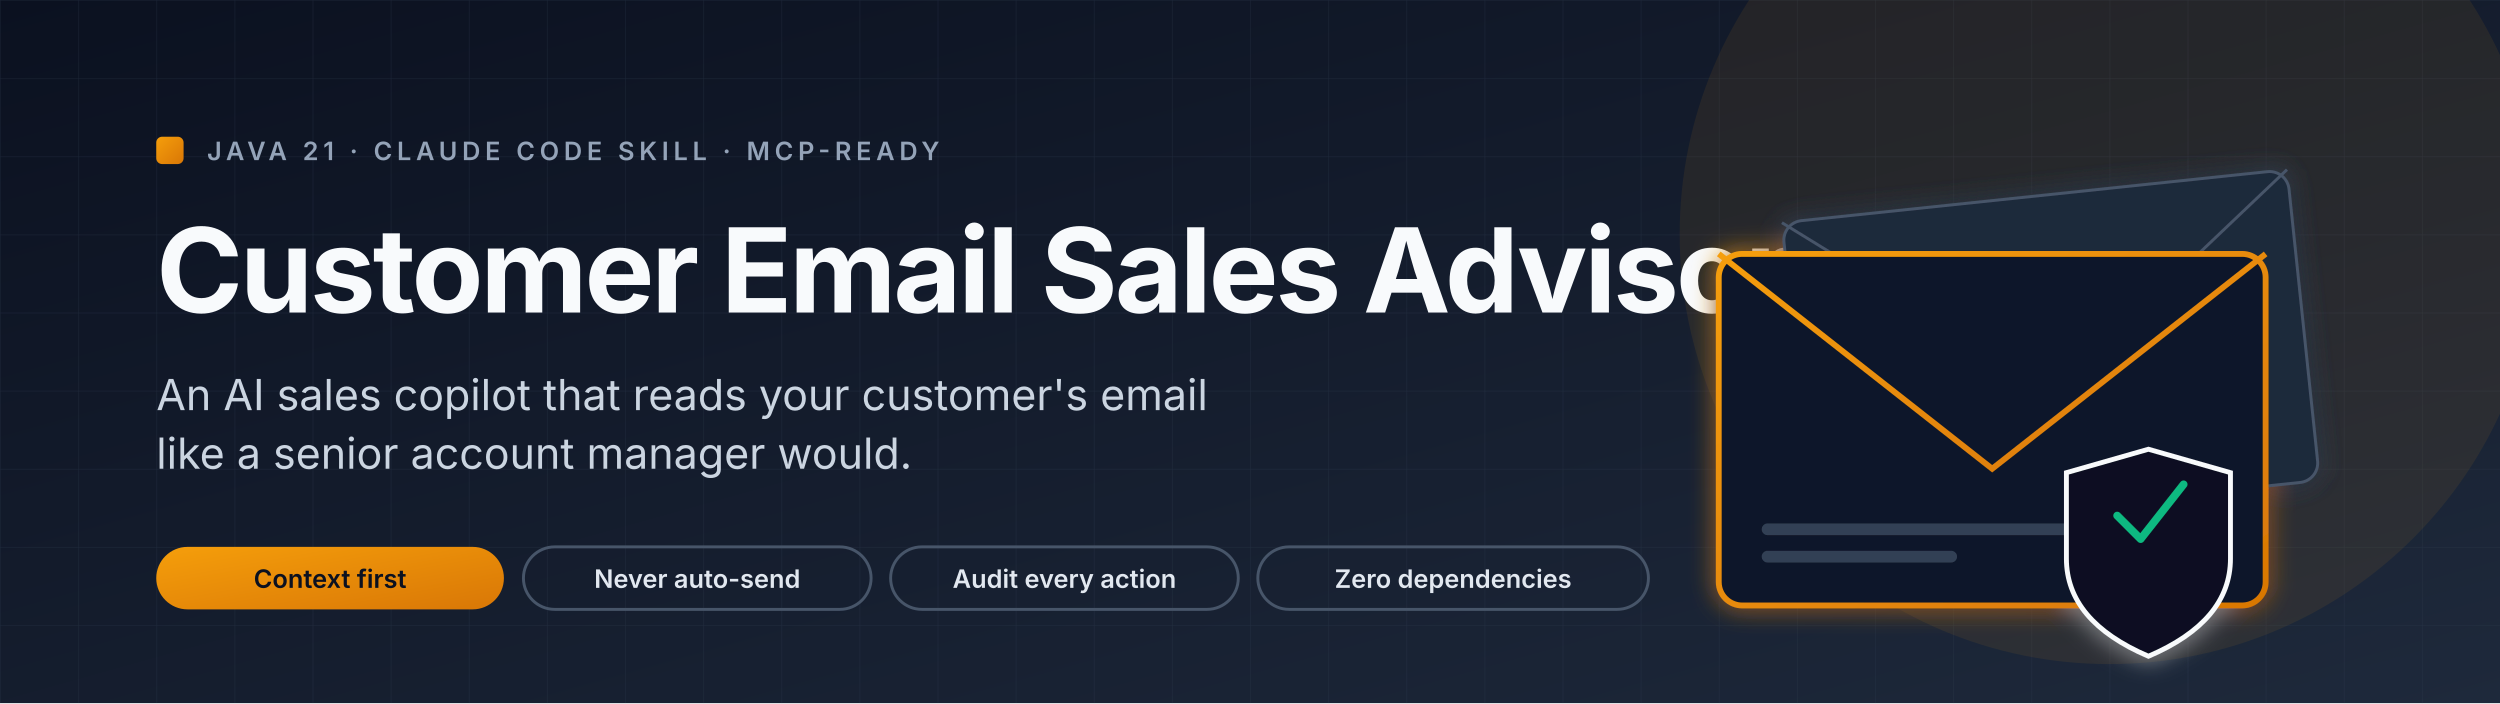
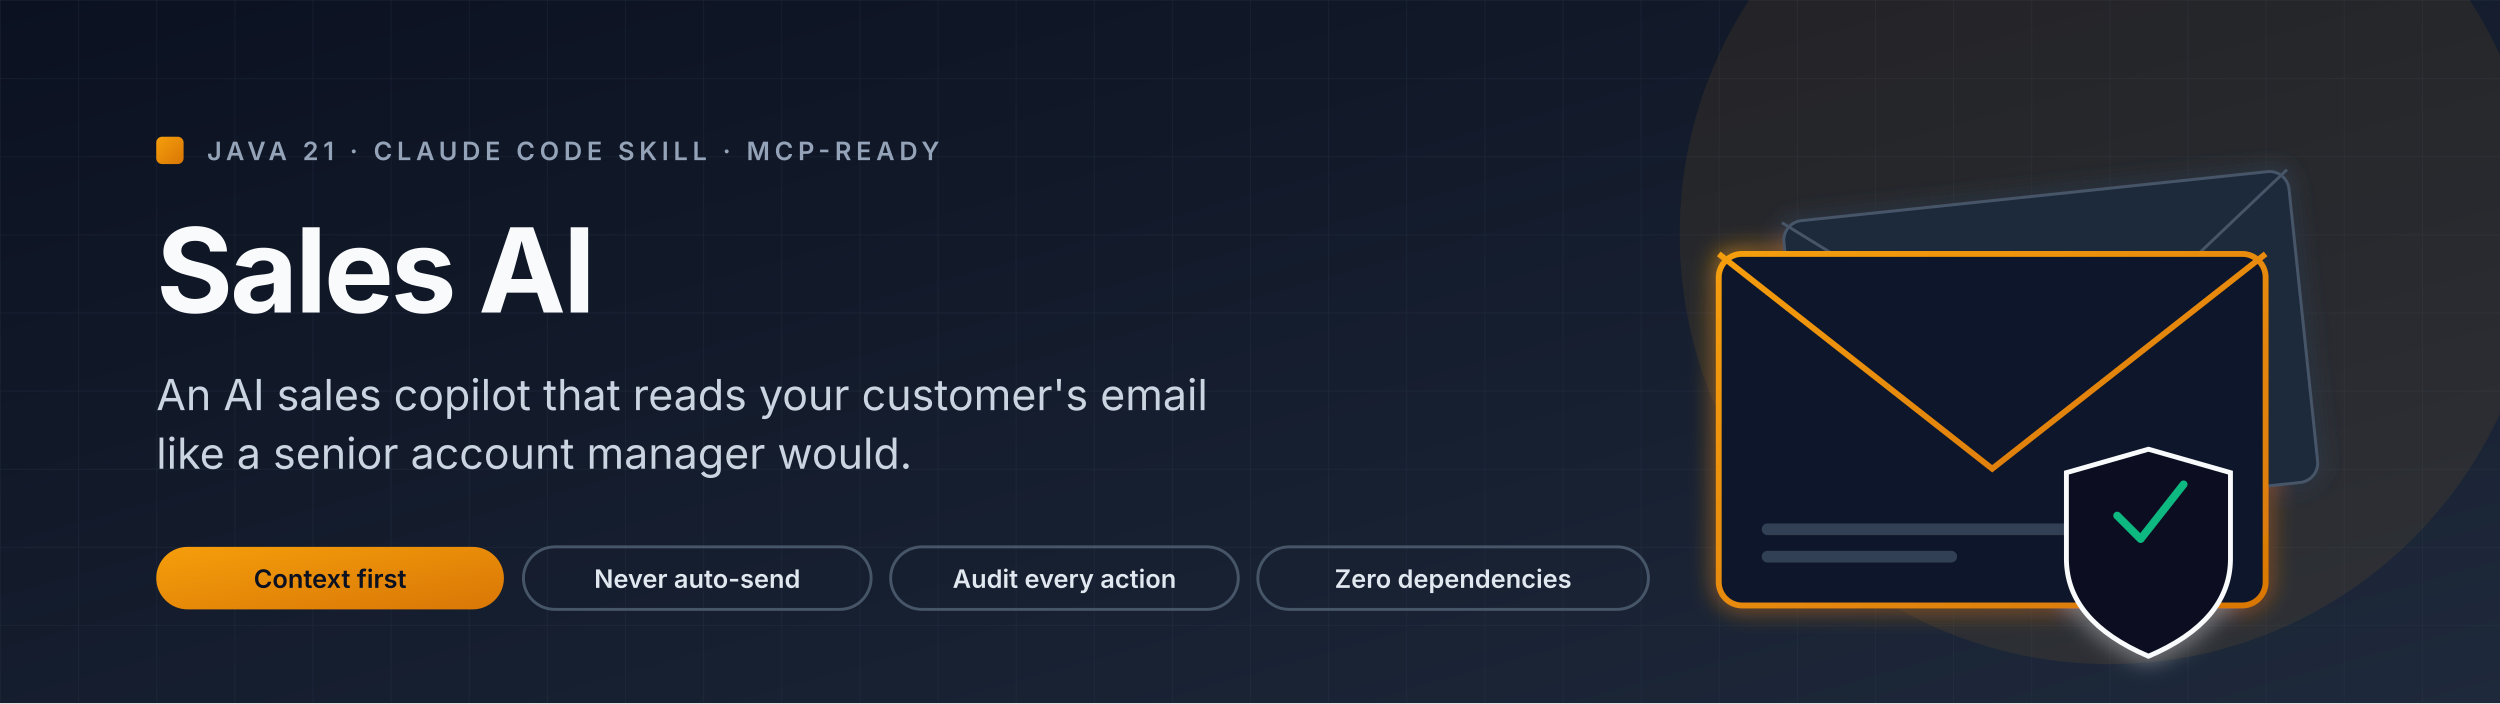
<svg xmlns="http://www.w3.org/2000/svg" viewBox="0 0 1280 360" width="1280" height="360" role="img" aria-labelledby="title desc">
  <defs>
    <linearGradient id="bg" x1="0%" y1="0%" x2="100%" y2="100%">
      <stop offset="0%" stop-color="#0B1120" />
      <stop offset="100%" stop-color="#1E293B" />
    </linearGradient>
    <pattern id="grid" width="40" height="40" patternUnits="userSpaceOnUse">
      <path d="M 40 0 L 0 0 0 40" fill="none" stroke="#334155" stroke-width="0.6" opacity="0.35" />
    </pattern>
    <linearGradient id="amber" x1="0%" y1="0%" x2="100%" y2="100%">
      <stop offset="0%" stop-color="#F59E0B" />
      <stop offset="100%" stop-color="#D97706" />
    </linearGradient>
    <filter id="glow" x="-50%" y="-50%" width="200%" height="200%">
      <feGaussianBlur stdDeviation="6" result="b" />
      <feMerge>
        <feMergeNode in="b" />
        <feMergeNode in="SourceGraphic" />
      </feMerge>
    </filter>
  </defs>
  <rect width="1280" height="360" fill="url(#bg)" />
  <rect width="1280" height="360" fill="url(#grid)" />
  <circle cx="1080" cy="120" r="220" fill="#F59E0B" opacity="0.08" />
  <g transform="translate(80, 70)">
    <rect width="14" height="14" rx="3" fill="url(#amber)" />
    <text x="26" y="12" font-family="ui-sans-serif, -apple-system, system-ui, 'Segoe UI', sans-serif" font-size="13" font-weight="600" letter-spacing="2.4" fill="#94A3B8">JAVA 21 · CLAUDE CODE SKILL · MCP-READY</text>
  </g>
-   <text x="80" y="160" font-family="ui-sans-serif, -apple-system, system-ui, 'Segoe UI', sans-serif" font-size="60" font-weight="700" fill="#F8FAFC" letter-spacing="-1.5">Customer Email Sales Advisor</text>
+   <text x="80" y="160" font-family="ui-sans-serif, -apple-system, system-ui, 'Segoe UI', sans-serif" font-size="60" font-weight="700" fill="#F8FAFC" letter-spacing="-1.5">Sales AI</text>
  <text x="80" y="210" font-family="ui-sans-serif, -apple-system, system-ui, 'Segoe UI', sans-serif" font-size="22" font-weight="400" fill="#CBD5E1">An AI sales copilot that reads your customer's email</text>
  <text x="80" y="240" font-family="ui-sans-serif, -apple-system, system-ui, 'Segoe UI', sans-serif" font-size="22" font-weight="400" fill="#CBD5E1">like a senior account manager would.</text>
  <g font-family="ui-sans-serif, -apple-system, system-ui, 'Segoe UI', sans-serif" font-size="13" font-weight="600">
    <g transform="translate(80, 280)">
      <rect width="178" height="32" rx="16" fill="url(#amber)" />
      <text x="89" y="21" text-anchor="middle" fill="#0B1120">Context first</text>
    </g>
    <g transform="translate(268, 280)">
      <rect width="178" height="32" rx="16" fill="none" stroke="#475569" stroke-width="1.5" />
      <text x="89" y="21" text-anchor="middle" fill="#E2E8F0">Never auto-send</text>
    </g>
    <g transform="translate(456, 280)">
      <rect width="178" height="32" rx="16" fill="none" stroke="#475569" stroke-width="1.5" />
      <text x="89" y="21" text-anchor="middle" fill="#E2E8F0">Audit every action</text>
    </g>
    <g transform="translate(644, 280)">
      <rect width="200" height="32" rx="16" fill="none" stroke="#475569" stroke-width="1.5" />
      <text x="100" y="21" text-anchor="middle" fill="#E2E8F0">Zero dependencies</text>
    </g>
  </g>
  <g transform="translate(880, 70)" filter="url(#glow)">
    <g transform="translate(40, 30) rotate(-6 130 80)">
      <rect width="260" height="160" rx="10" fill="#1E293B" stroke="#475569" stroke-width="1.5" />
      <path d="M 0 0 L 130 100 L 260 0" fill="none" stroke="#475569" stroke-width="1.5" />
    </g>
    <g transform="translate(0, 60)">
      <rect width="280" height="180" rx="12" fill="#0F172A" stroke="url(#amber)" stroke-width="3" />
      <path d="M 0 0 L 140 110 L 280 0" fill="none" stroke="url(#amber)" stroke-width="3" />
      <rect x="22" y="138" width="160" height="6" rx="3" fill="#334155" />
      <rect x="22" y="152" width="100" height="6" rx="3" fill="#334155" />
    </g>
    <g transform="translate(220, 188)">
      <path d="M 0 -28 L 42 -16 L 42 28 Q 42 60 0 78 Q -42 60 -42 28 L -42 -16 Z" fill="#0B1120" stroke="#F8FAFC" stroke-width="2.5" />
      <path d="M -16 6 L -4 18 L 18 -10" fill="none" stroke="#10B981" stroke-width="4" stroke-linecap="round" stroke-linejoin="round" />
    </g>
  </g>
</svg>
